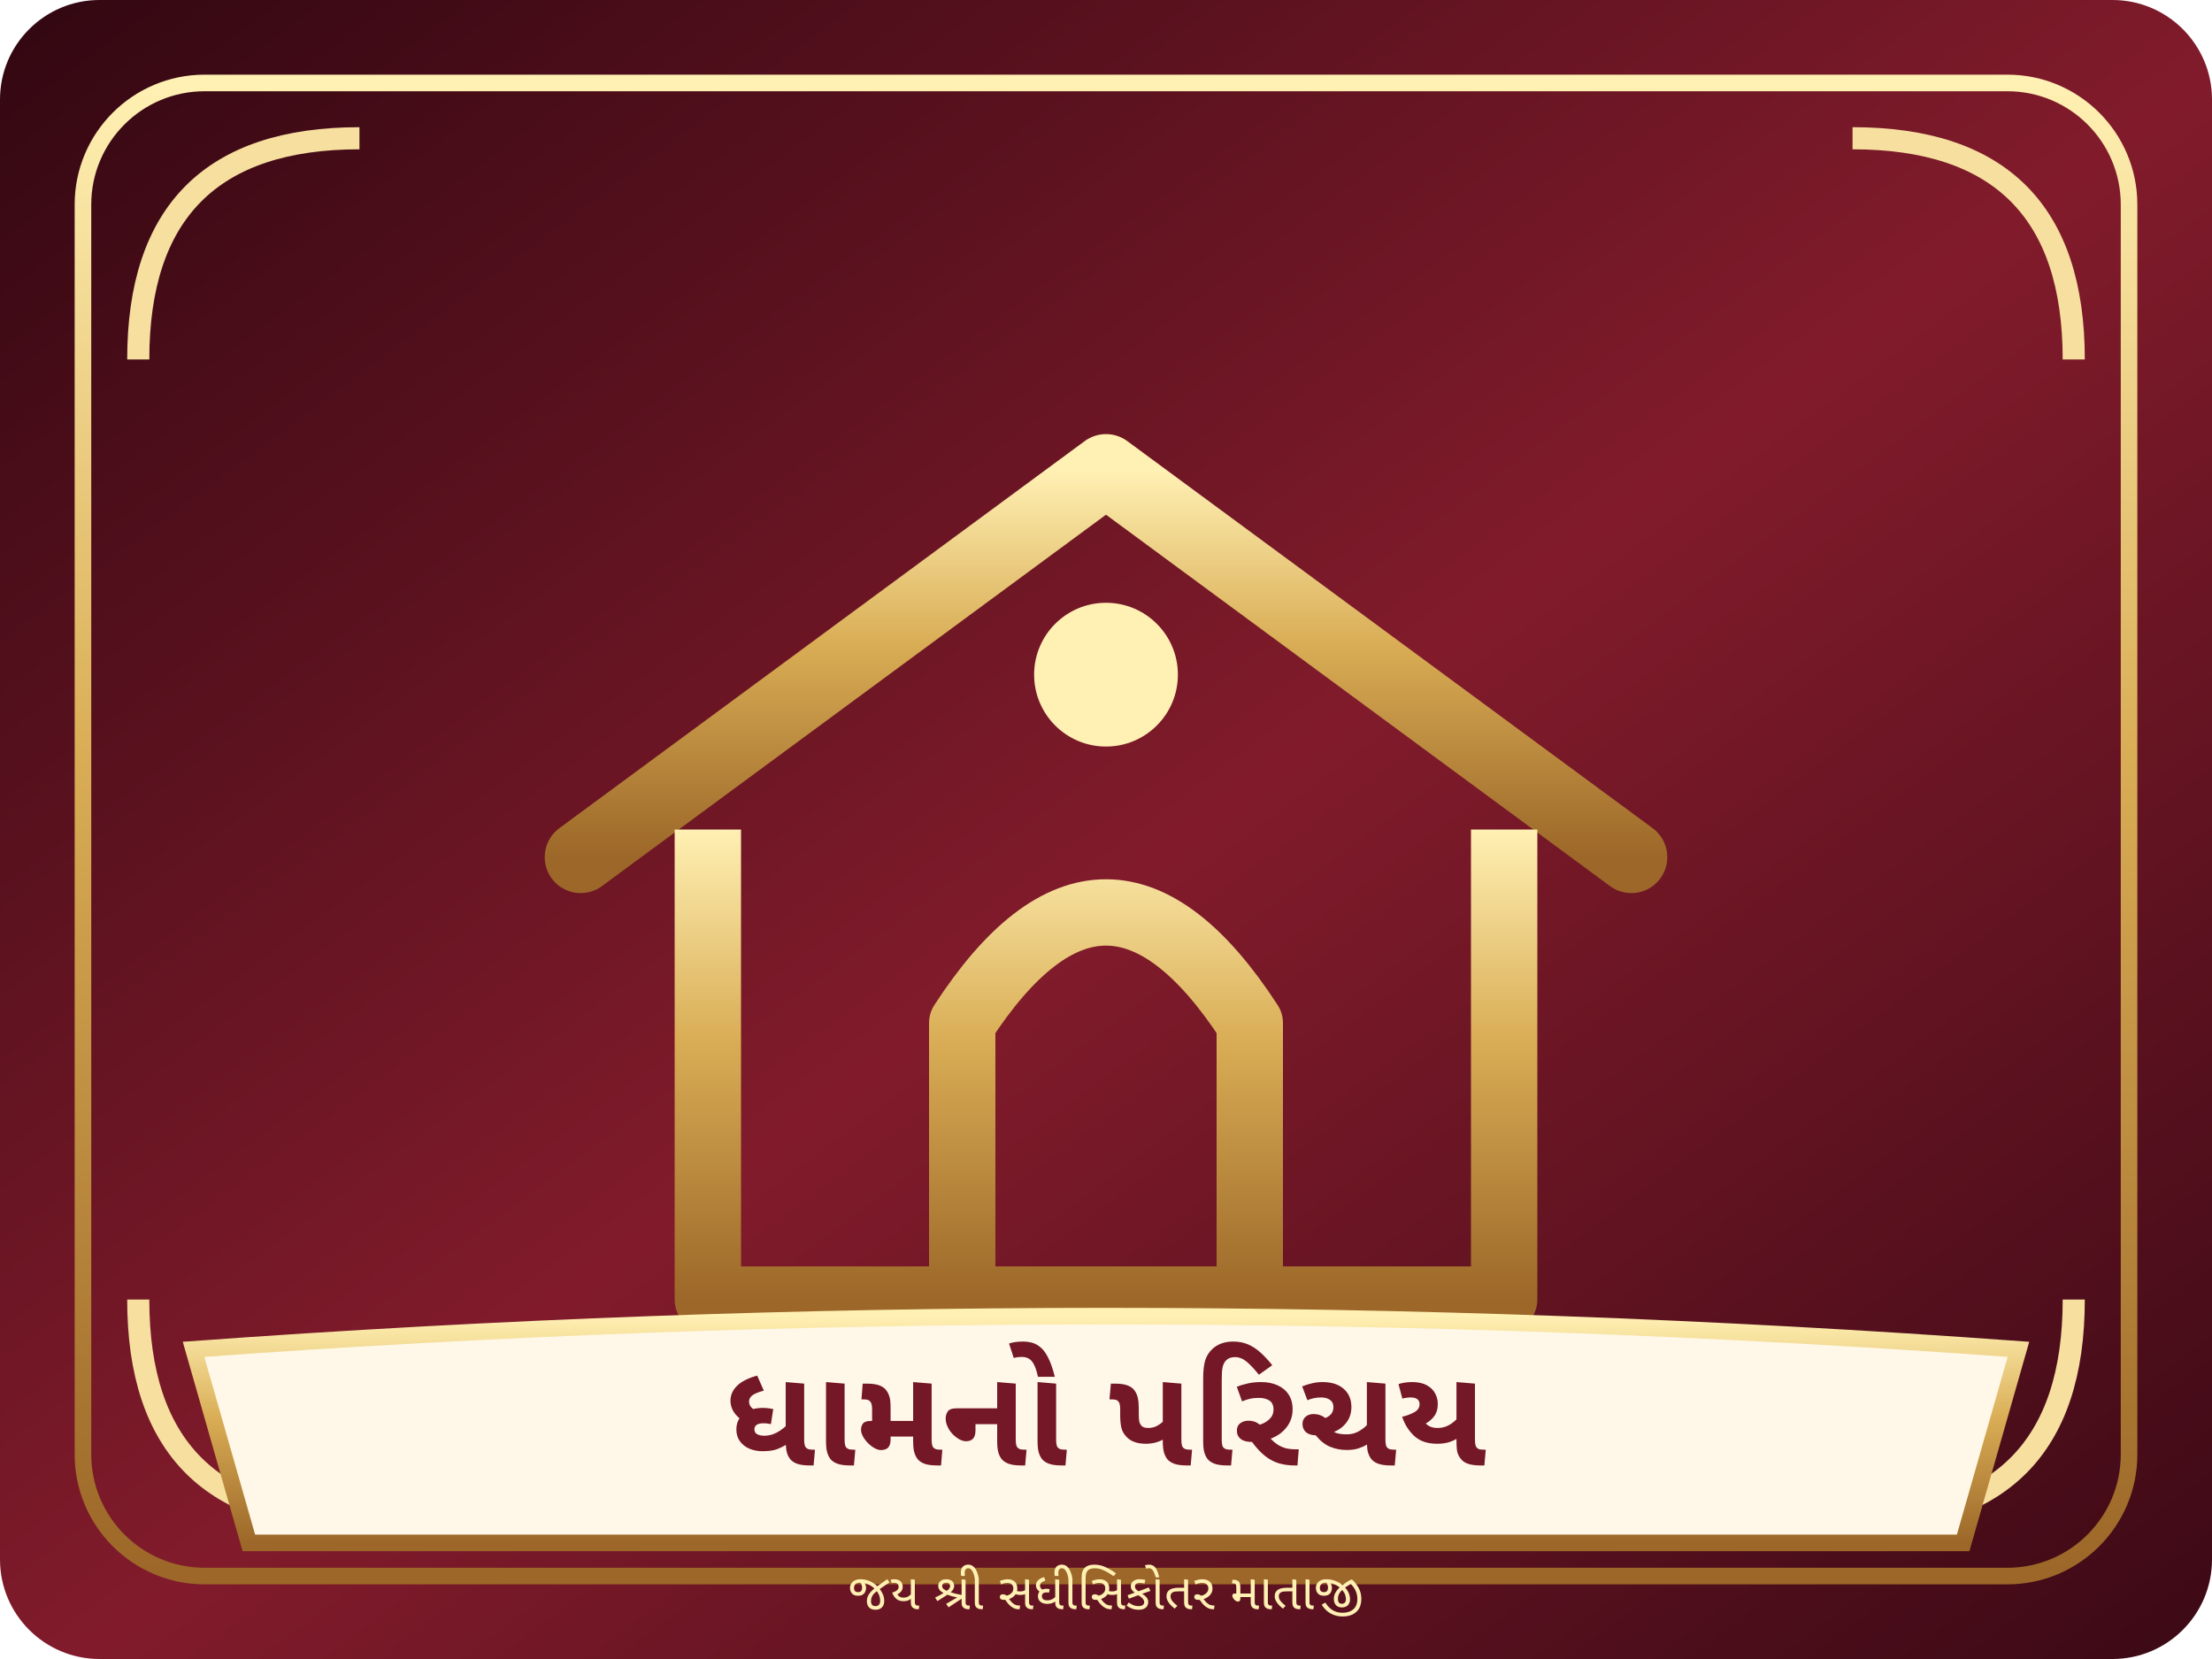
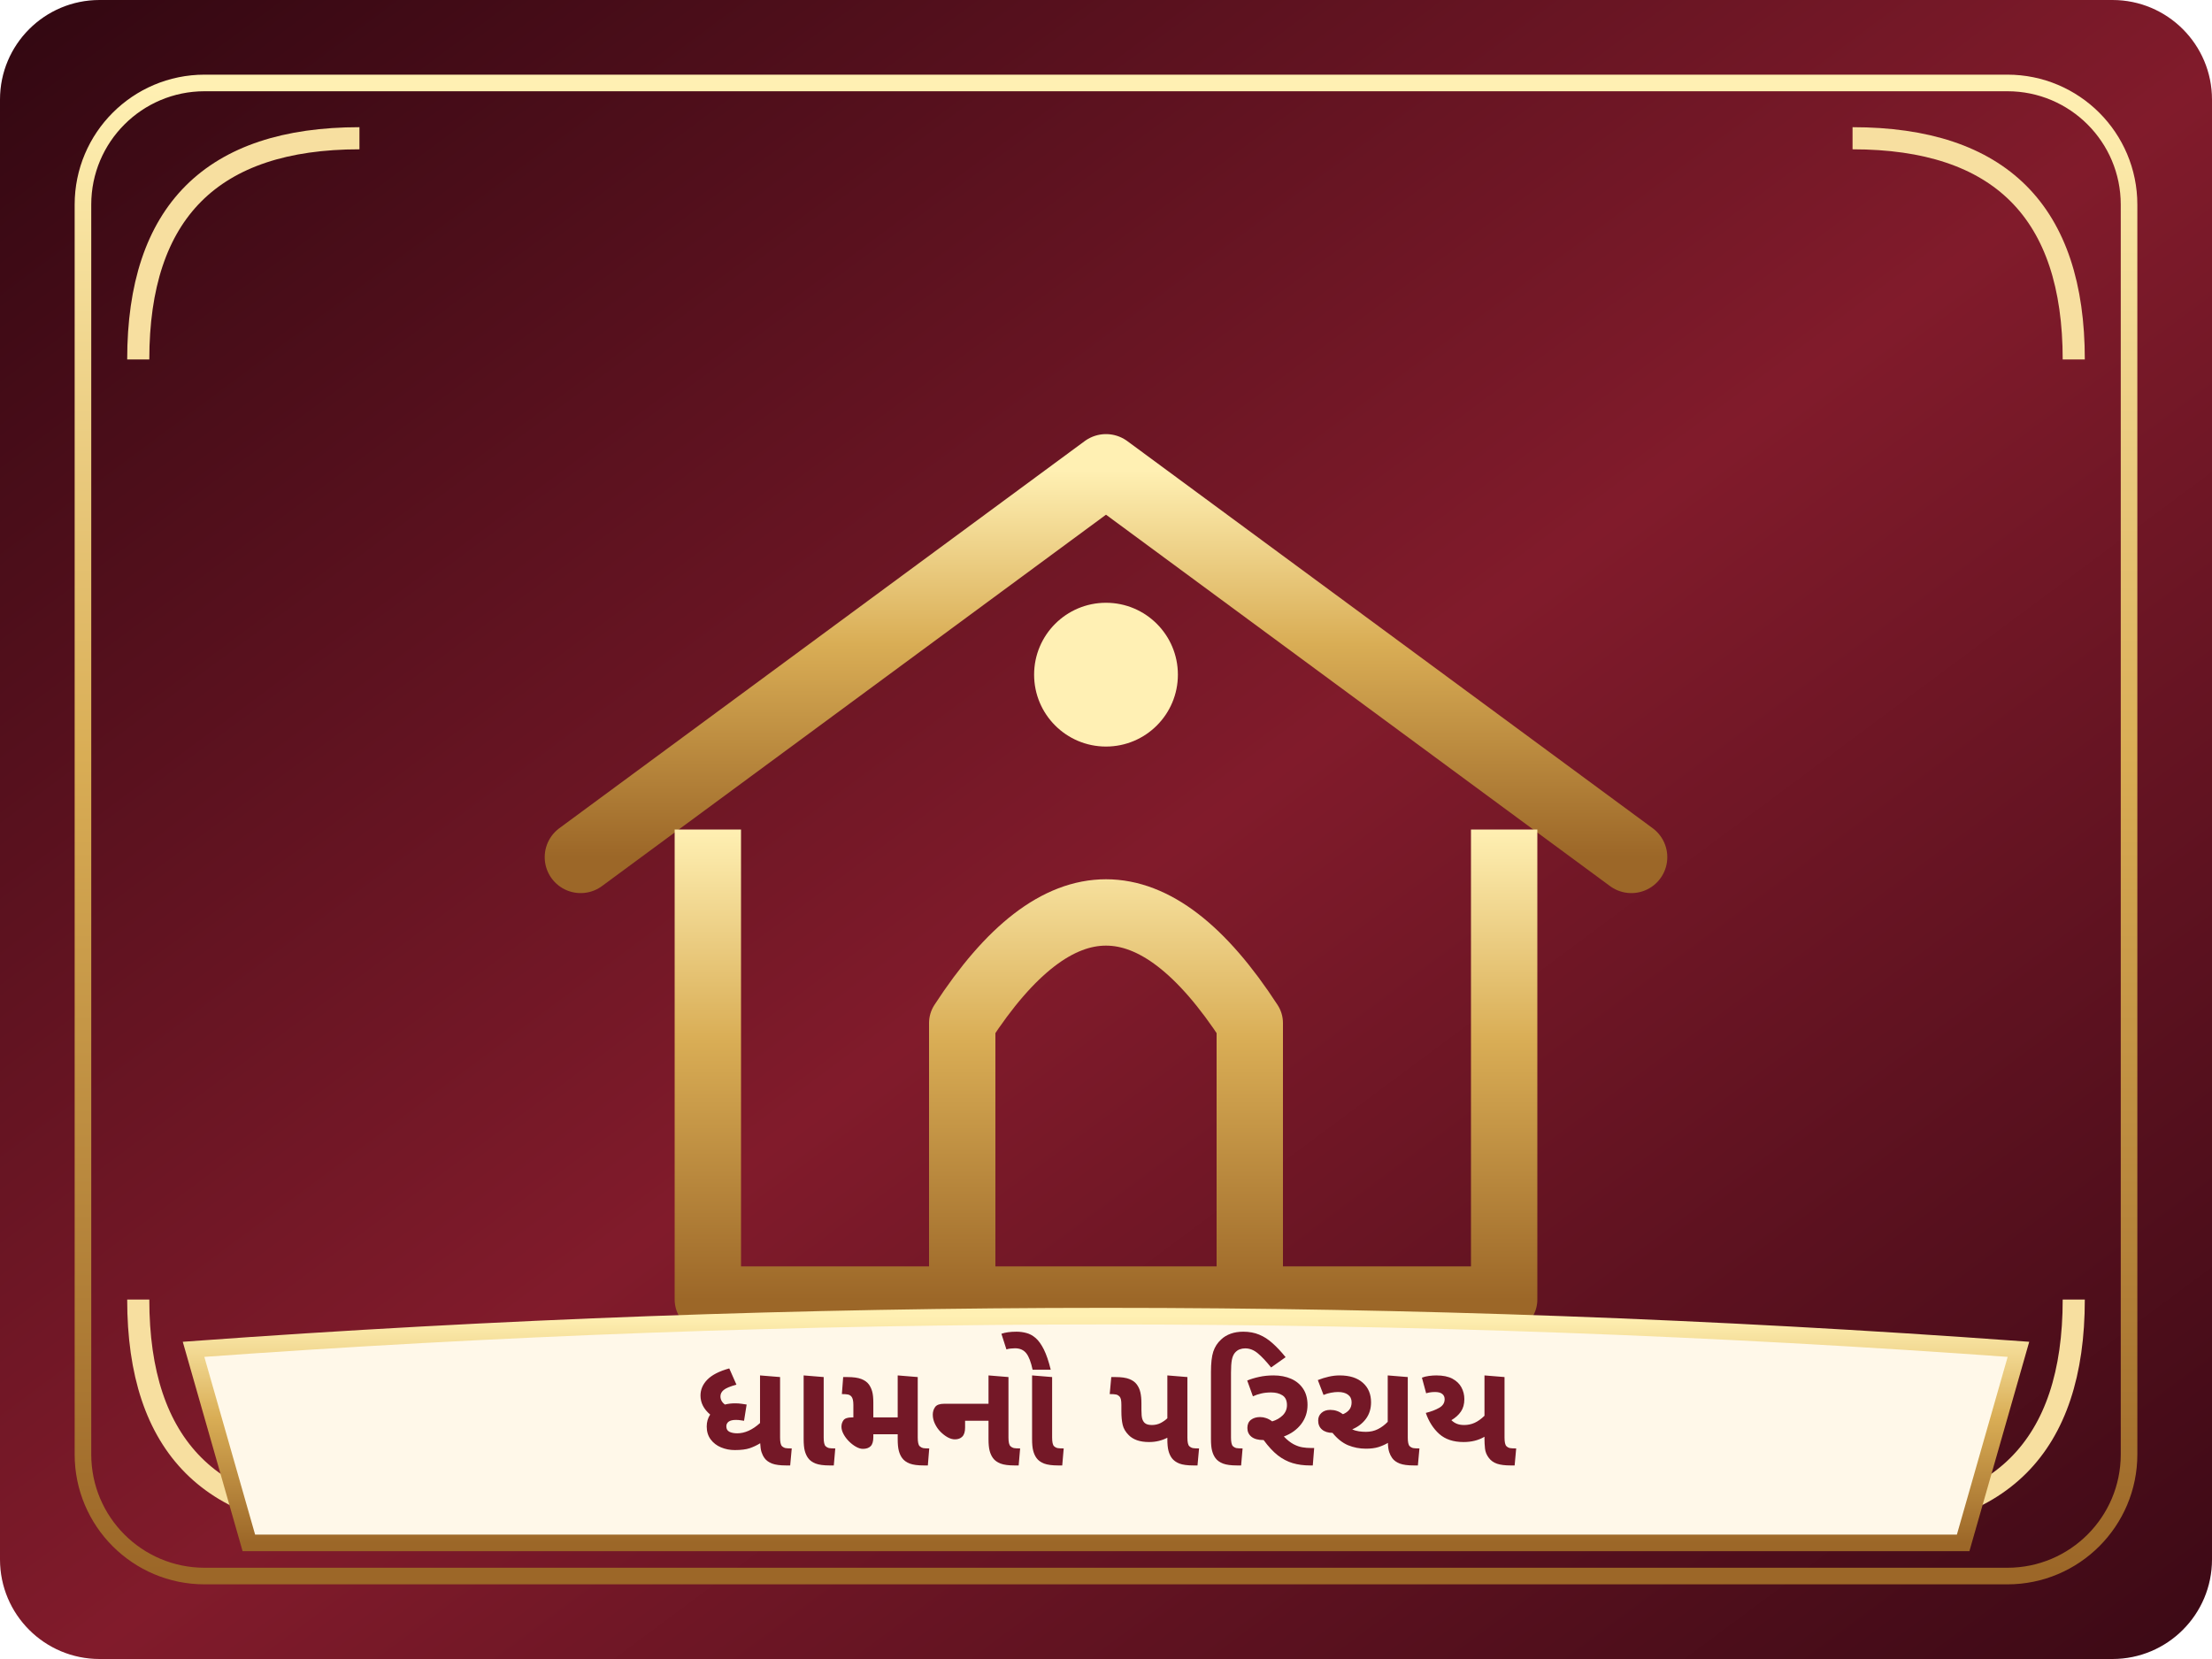
<svg xmlns="http://www.w3.org/2000/svg" viewBox="0 0 400 300" role="img" aria-label="ધામનો પરિચય">
  <defs>
    <linearGradient id="bg" x1="0" y1="0" x2="1" y2="1">
      <stop stop-color="#310711" />
      <stop offset=".52" stop-color="#811b2b" />
      <stop offset="1" stop-color="#3b0915" />
    </linearGradient>
    <linearGradient id="gold" x1="0" y1="0" x2="0" y2="1">
      <stop stop-color="#fff0b3" />
      <stop offset=".45" stop-color="#d9ad55" />
      <stop offset="1" stop-color="#9c6728" />
    </linearGradient>
  </defs>
  <rect width="400" height="300" rx="18" fill="url(#bg)" />
  <rect x="15" y="15" width="370" height="270" rx="22" fill="none" stroke="url(#gold)" stroke-width="3" />
  <path d="M25 65 Q25 25 65 25 M335 25 Q375 25 375 65 M25 235 Q25 275 65 275 M335 275 Q375 275 375 235" fill="none" stroke="#f7dfa0" stroke-width="4" />
  <path d="M105 155 L200 85 L295 155" fill="none" stroke="url(#gold)" stroke-width="13" stroke-linecap="round" stroke-linejoin="round" />
  <path d="M128 150 V235 H272 V150 M174 235 V185 Q200 145 226 185 V235" fill="none" stroke="url(#gold)" stroke-width="12" stroke-linejoin="round" />
  <circle cx="200" cy="122" r="13" fill="#fff0b4" />
  <path d="M35 244 Q200 232 365 244 L355 279 H45Z" fill="#fff8e9" stroke="url(#gold)" stroke-width="3" />
-   <text x="200" y="265" text-anchor="middle" font-family="Noto Sans Gujarati, Shruti, sans-serif" font-size="25" font-weight="700" fill="#741827">ધામનો પરિચય</text>
-   <text x="200" y="291" text-anchor="middle" font-family="Noto Sans Gujarati, Shruti, sans-serif" font-size="9" fill="#fff0b4">જય શ્રી સધીસિકોતર માતાજી</text>
+   <text x="200" y="265" text-anchor="middle" font-family="Noto Sans Gujarati, Shruti, sans-serif" font-size="27" font-weight="700" fill="#741827">ધામનો પરિચય</text>
</svg>
